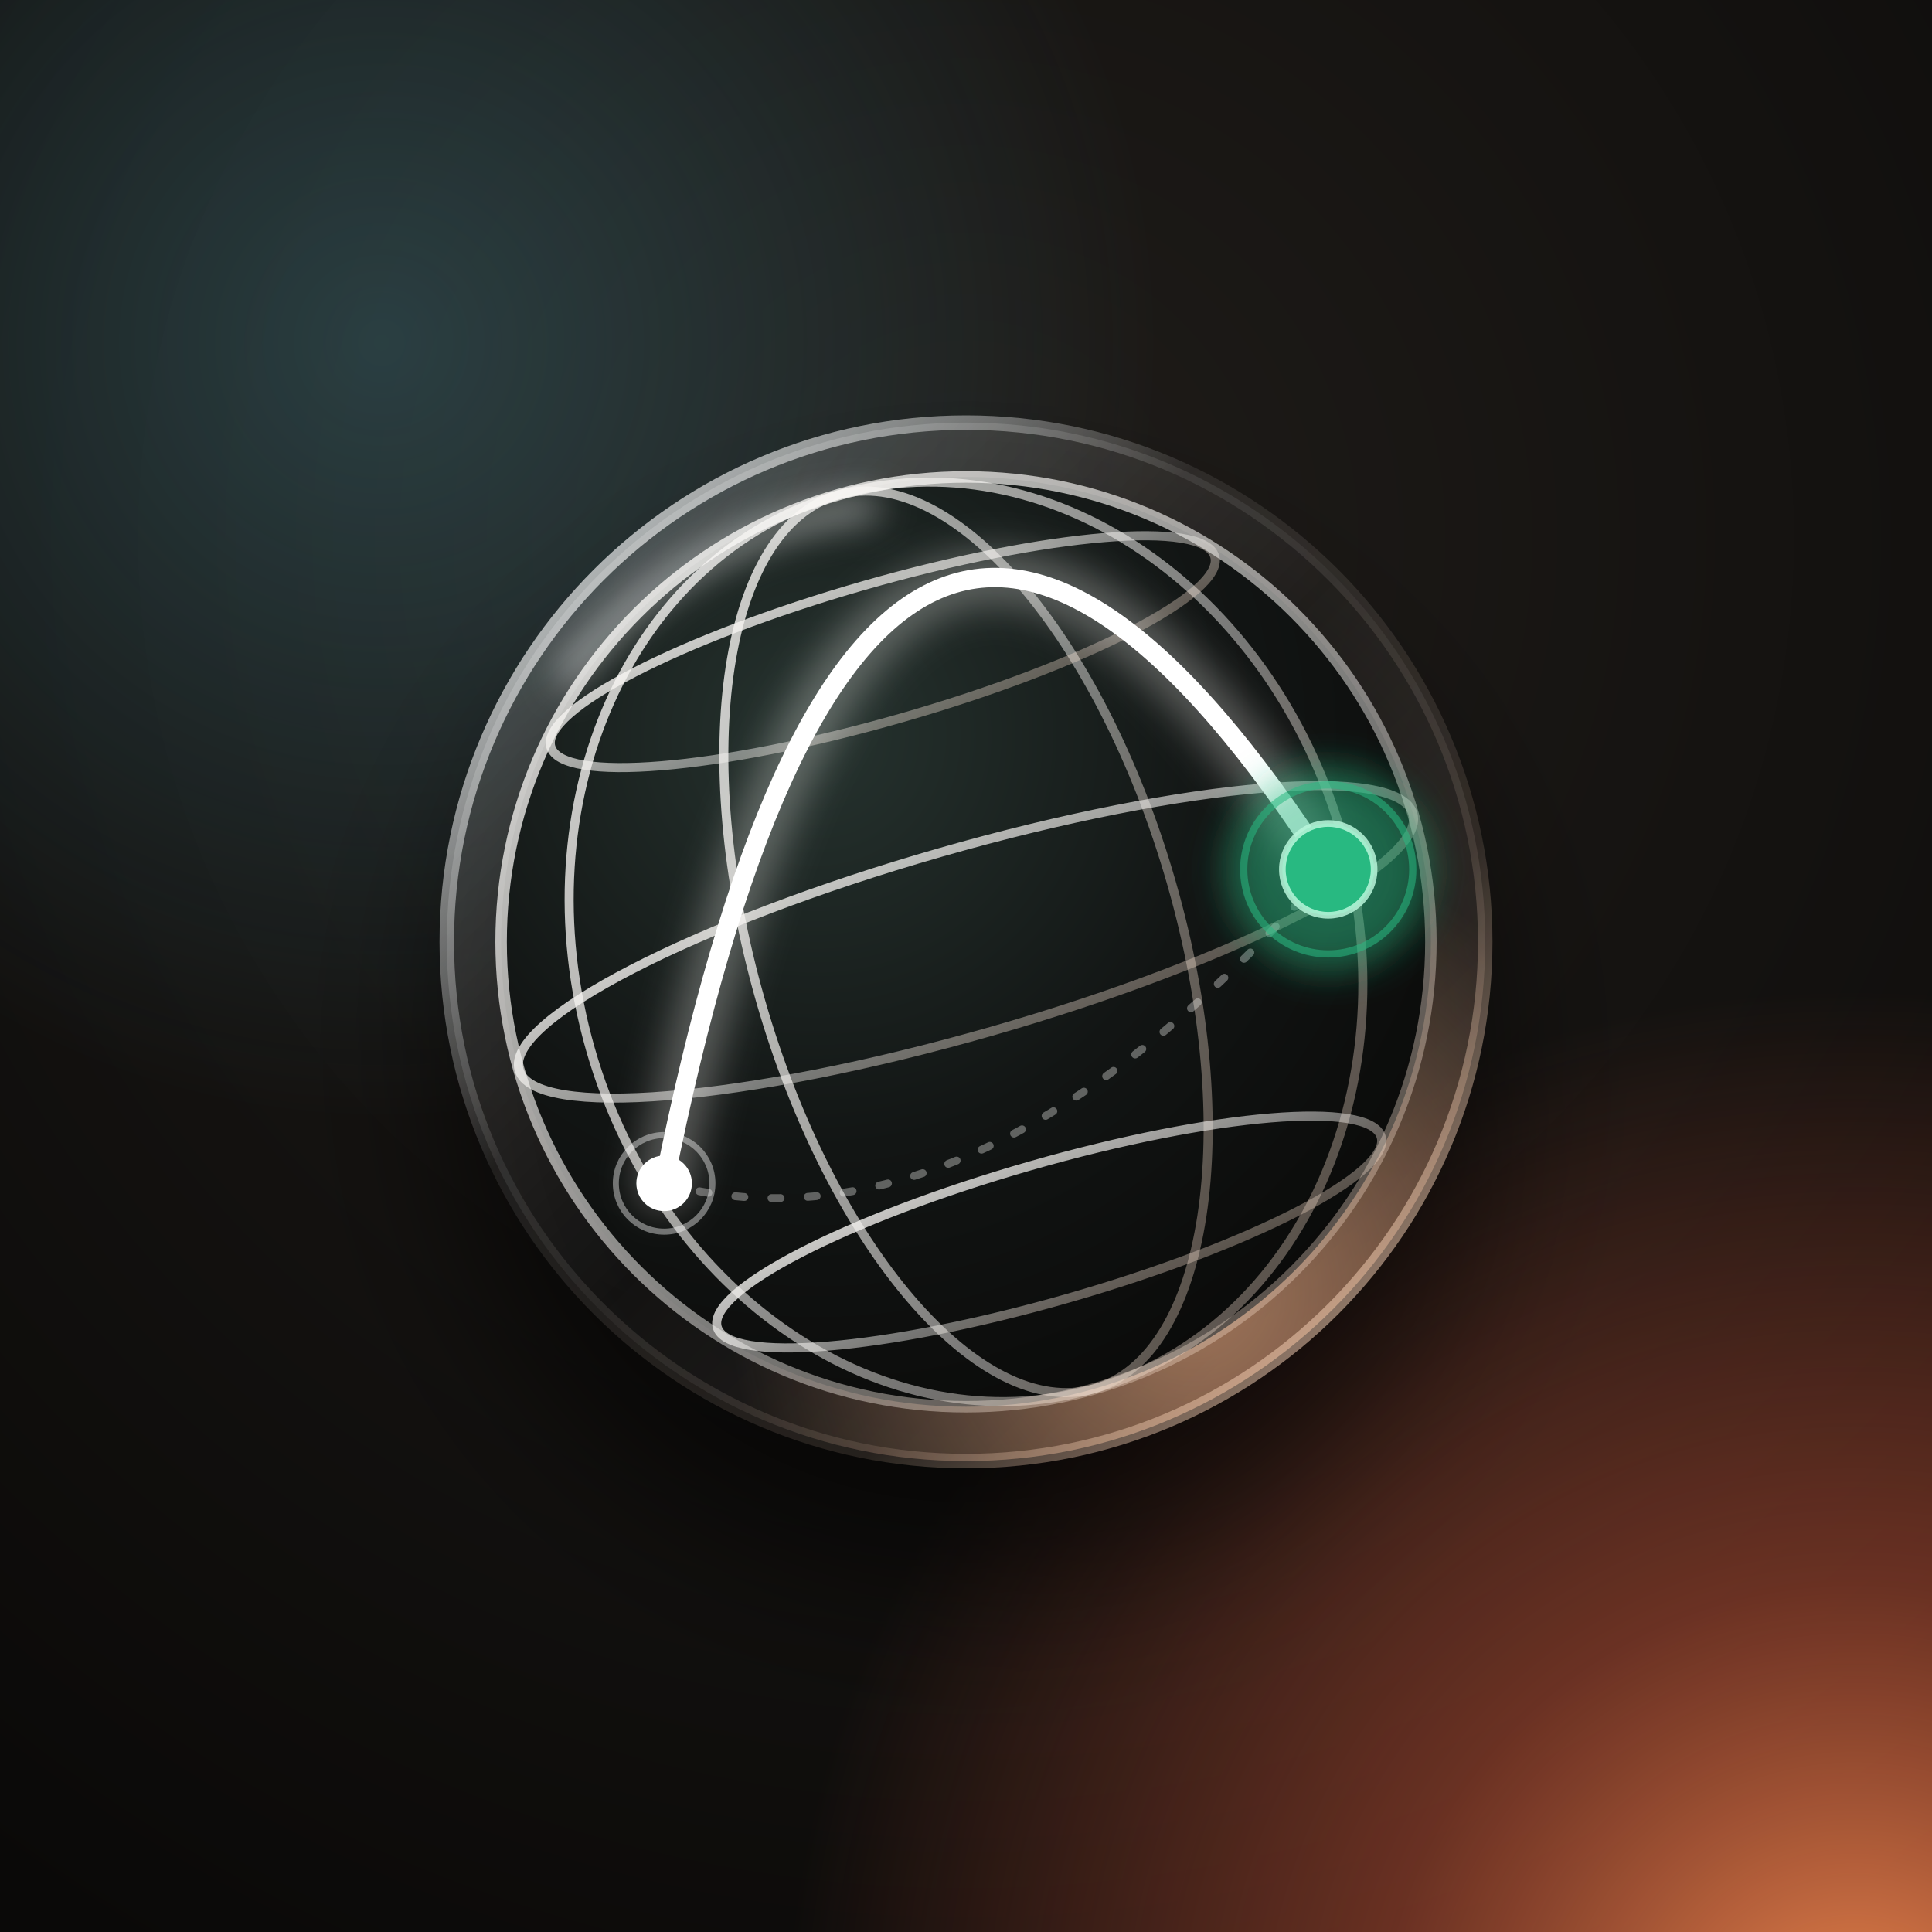
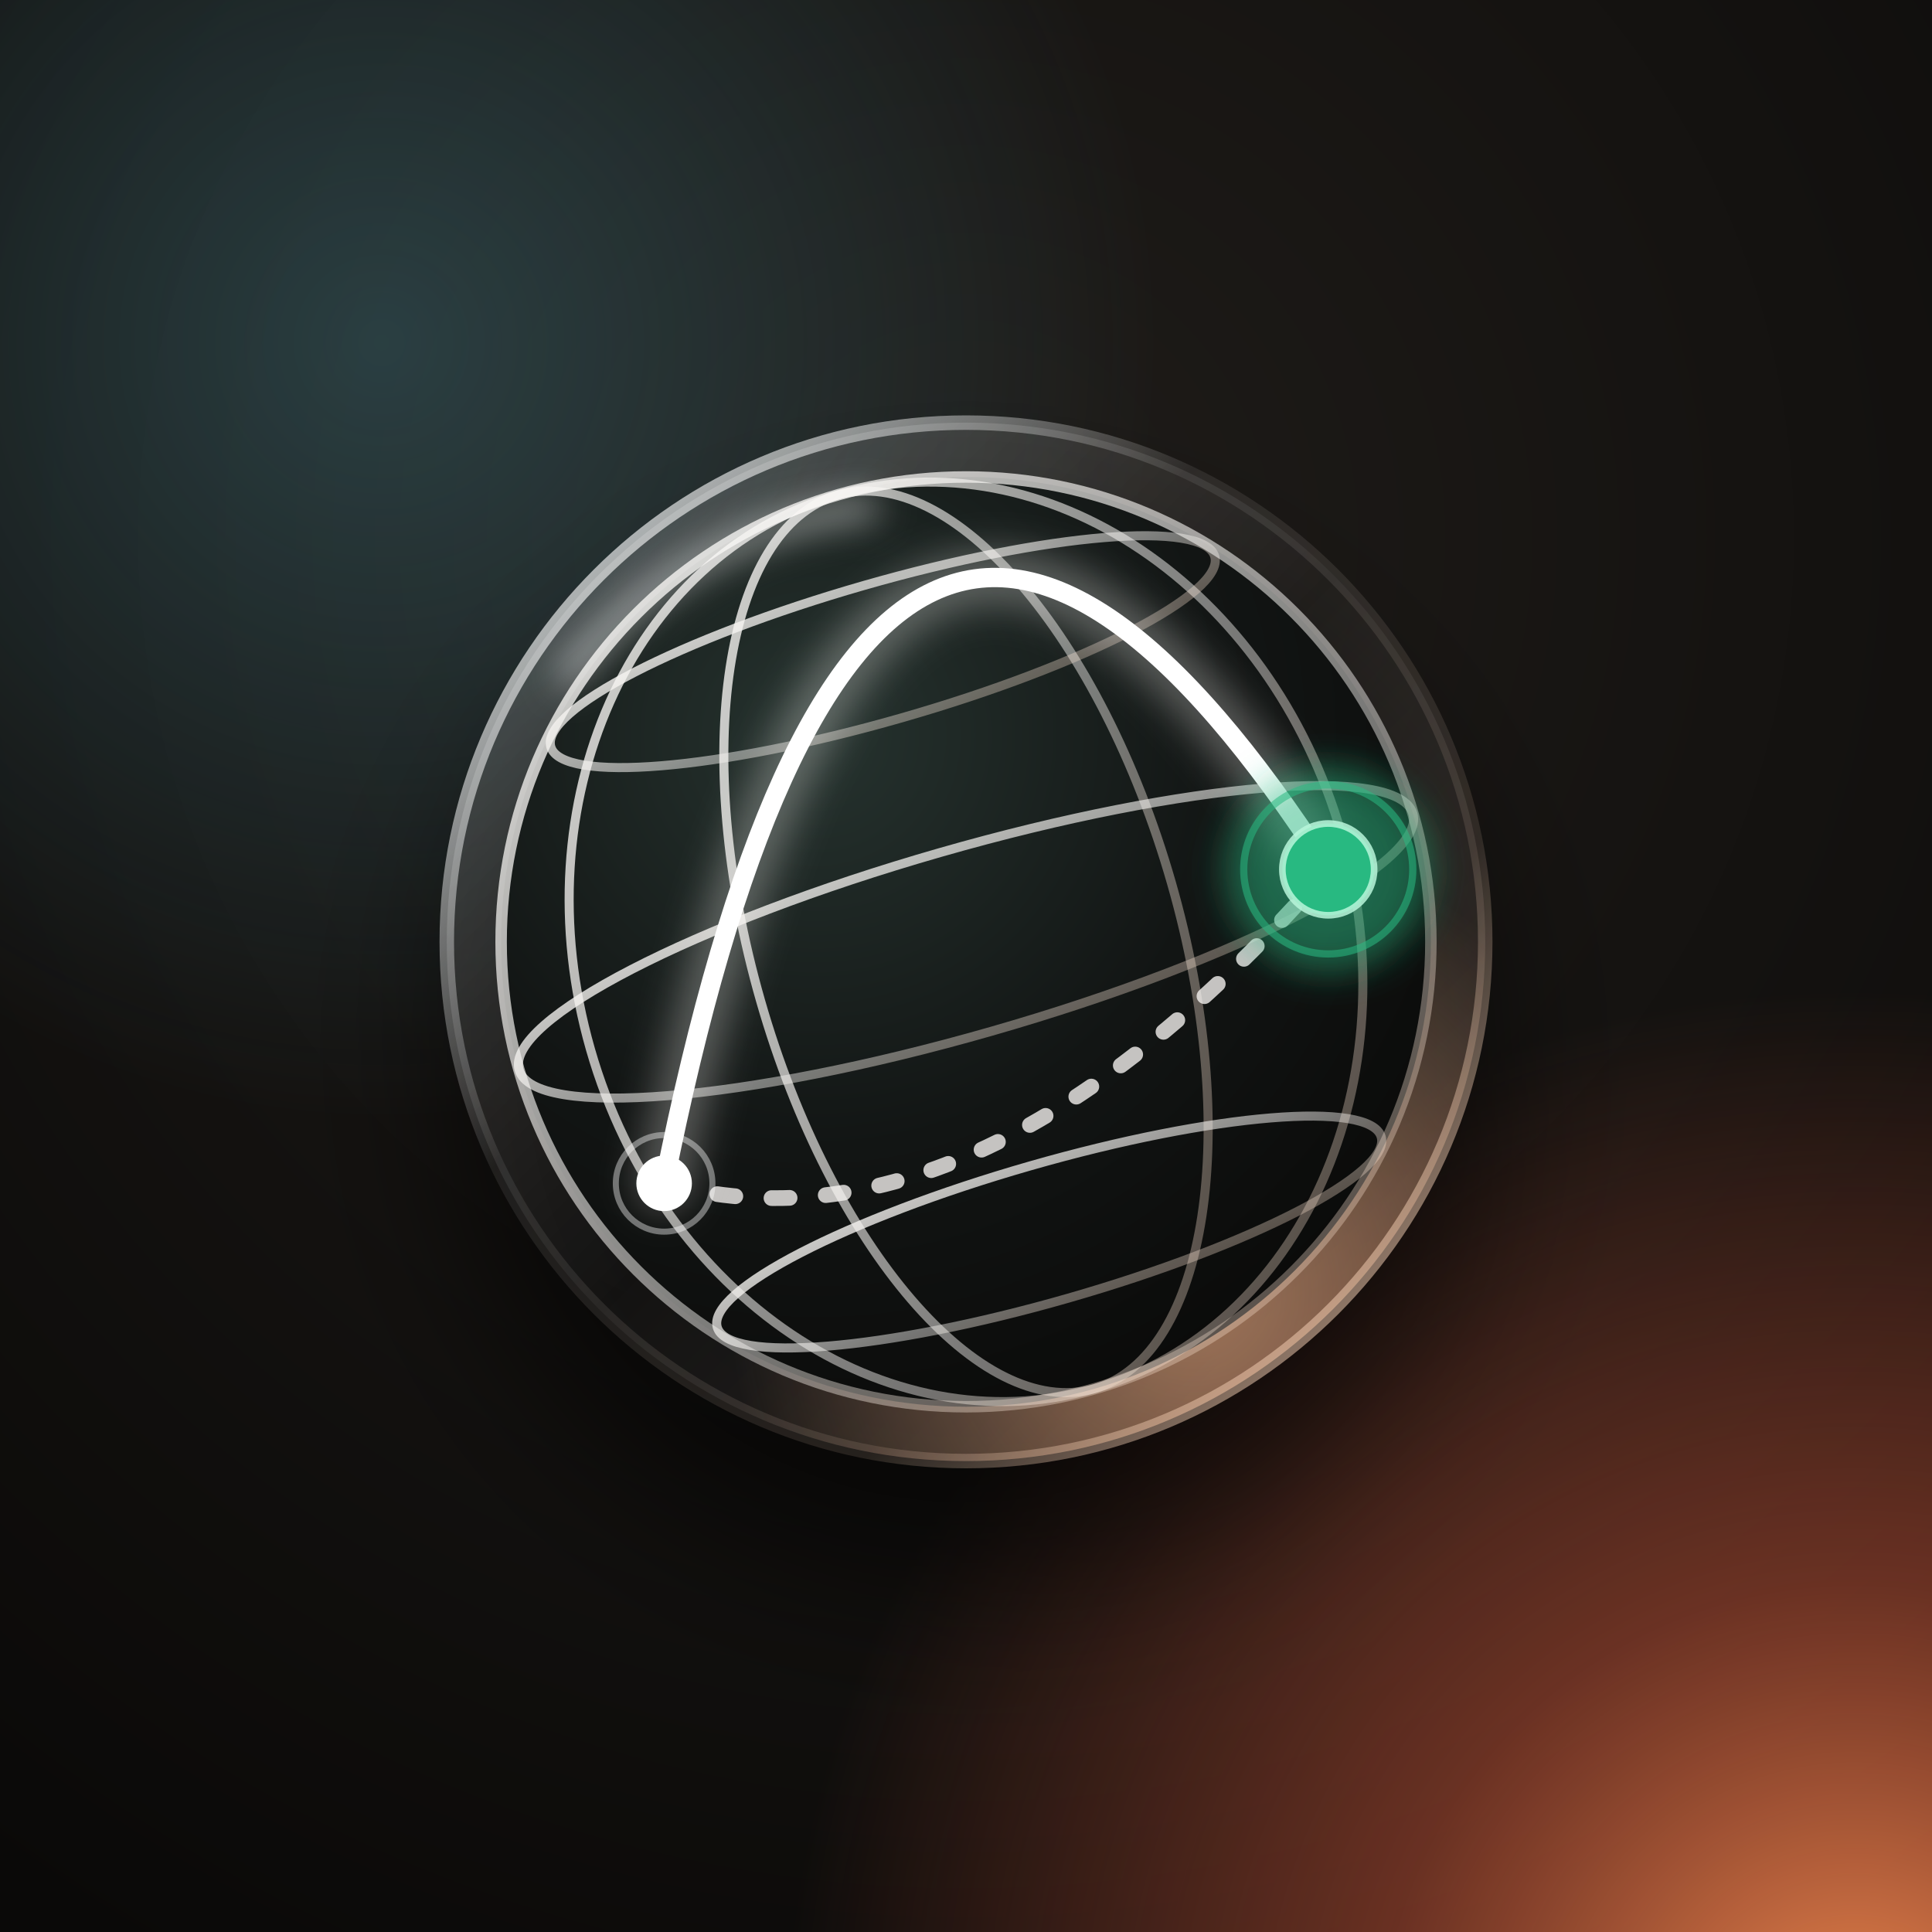
<svg xmlns="http://www.w3.org/2000/svg" viewBox="0 0 256 256">
  <defs>
    <clipPath id="t">
      <rect width="256" height="256" rx="56" />
    </clipPath>
    <clipPath id="lc">
      <circle cx="128" cy="124" r="86" />
    </clipPath>
    <radialGradient id="bg" cx="50%" cy="28%" r="85%">
      <stop offset="0" stop-color="#1f1c19" />
      <stop offset="1" stop-color="#0a0908" />
    </radialGradient>
    <radialGradient id="orb" cx="74%" cy="80%" r="55%">
      <stop offset="0" stop-color="#ff9254" stop-opacity=".95" />
      <stop offset=".45" stop-color="#c4553a" stop-opacity=".5" />
      <stop offset="1" stop-color="#c4553a" stop-opacity="0" />
    </radialGradient>
    <radialGradient id="teal" cx="20%" cy="18%" r="40%">
      <stop offset="0" stop-color="#4e8c99" stop-opacity=".35" />
      <stop offset="1" stop-color="#4e8c99" stop-opacity="0" />
    </radialGradient>
    <linearGradient id="gl" x1="0" y1="0" x2="1" y2="1">
      <stop offset="0" stop-color="#fff" stop-opacity=".22" />
      <stop offset=".5" stop-color="#fff" stop-opacity=".04" />
      <stop offset="1" stop-color="#ffb98c" stop-opacity=".18" />
    </linearGradient>
    <linearGradient id="rm" x1="0" y1="0" x2="1" y2="1">
      <stop offset="0" stop-color="#fff" stop-opacity=".95" />
      <stop offset=".38" stop-color="#fff" stop-opacity=".08" />
      <stop offset=".7" stop-color="#ffd9bd" stop-opacity=".12" />
      <stop offset="1" stop-color="#ffd9bd" stop-opacity=".85" />
    </linearGradient>
    <linearGradient id="ln" x1="0" y1="0" x2="1" y2="1">
      <stop offset="0" stop-color="#f7f5f2" stop-opacity=".9" />
      <stop offset=".6" stop-color="#f7f5f2" stop-opacity=".45" />
      <stop offset="1" stop-color="#ffd9bd" stop-opacity=".26" />
    </linearGradient>
    <radialGradient id="gb" cx="34%" cy="28%" r="80%">
      <stop offset="0" stop-color="#26332f" />
      <stop offset=".55" stop-color="#121514" />
      <stop offset="1" stop-color="#0a0a09" />
    </radialGradient>
    <radialGradient id="cau" cx="72%" cy="84%" r="45%">
      <stop offset="0" stop-color="#ffb98c" stop-opacity=".55" />
      <stop offset="1" stop-color="#ffb98c" stop-opacity="0" />
    </radialGradient>
    <filter id="bl" x="-60%" y="-60%" width="220%" height="220%">
      <feGaussianBlur stdDeviation="3" />
    </filter>
    <filter id="sh" x="-30%" y="-30%" width="160%" height="170%">
      <feGaussianBlur stdDeviation="13" />
    </filter>
  </defs>
  <rect width="256" height="256" fill="url(#bg)" />
  <rect width="256" height="256" fill="url(#teal)" />
  <circle cx="184" cy="196" r="130" fill="url(#orb)" />
  <g transform="translate(128 128) scale(.8) translate(-128 -128)">
    <circle cx="128" cy="144" r="86" fill="#000" opacity=".6" filter="url(#sh)" />
    <circle cx="128" cy="124" r="86" fill="url(#gl)" />
    <g clip-path="url(#lc)">
      <circle cx="128" cy="124" r="86" fill="url(#cau)" />
    </g>
    <circle cx="128" cy="124" r="77" fill="url(#gb)" />
    <g transform="rotate(-16 128 124)" fill="none" stroke="url(#ln)" stroke-width="1.5">
      <ellipse cx="128" cy="124" rx="35.4" ry="77" />
      <ellipse cx="128" cy="124" rx="64.7" ry="77" />
      <ellipse cx="128" cy="174.0" rx="57.2" ry="11.4" />
      <ellipse cx="128" cy="124.0" rx="77.0" ry="15.4" />
      <ellipse cx="128" cy="74.0" rx="57.2" ry="11.4" />
    </g>
    <circle cx="128" cy="124" r="77" fill="none" stroke="url(#ln)" stroke-width="1.9" />
-     <path d="M78 164Q130 178 188 112" fill="none" stroke="#f7f5f2" stroke-opacity=".35" stroke-width="1.3" stroke-dasharray="1.5 4.5" stroke-linecap="round" />
+     <path d="M78 164Q130 178 188 112" fill="none" stroke="#f7f5f2" stroke-opacity=".78" stroke-width="2.6" stroke-dasharray="3 6" stroke-linecap="round" />
    <path d="M78 164Q112 -6 188 112" fill="none" stroke="#f7f5f2" stroke-opacity=".3" stroke-width="9" filter="url(#bl)" stroke-linecap="round" />
    <path d="M78 164Q112 -6 188 112" fill="none" stroke="#fff" stroke-width="3.2" stroke-linecap="round" />
    <circle cx="78" cy="164" r="4.6" fill="#fff" />
    <circle cx="78" cy="164" r="8" fill="none" stroke="#fff" stroke-opacity=".4" stroke-width="1" />
    <circle cx="188" cy="112" r="17" fill="#28b981" fill-opacity=".5" filter="url(#bl)" />
    <circle cx="188" cy="112" r="14" fill="none" stroke="#28b981" stroke-opacity=".55" stroke-width="1.2" />
    <circle cx="188" cy="112" r="7.6" fill="#28b981" />
    <circle cx="188" cy="112" r="7.6" fill="none" stroke="#b8f5da" stroke-opacity=".85" stroke-width="1.1" />
    <circle cx="128" cy="124" r="86" fill="none" stroke="url(#rm)" stroke-width="2.4" />
    <path d="M62 80A74 74 0 0 1 112 52" fill="none" stroke="#fff" stroke-opacity=".7" stroke-width="3" stroke-linecap="round" filter="url(#bl)" />
  </g>
</svg>
